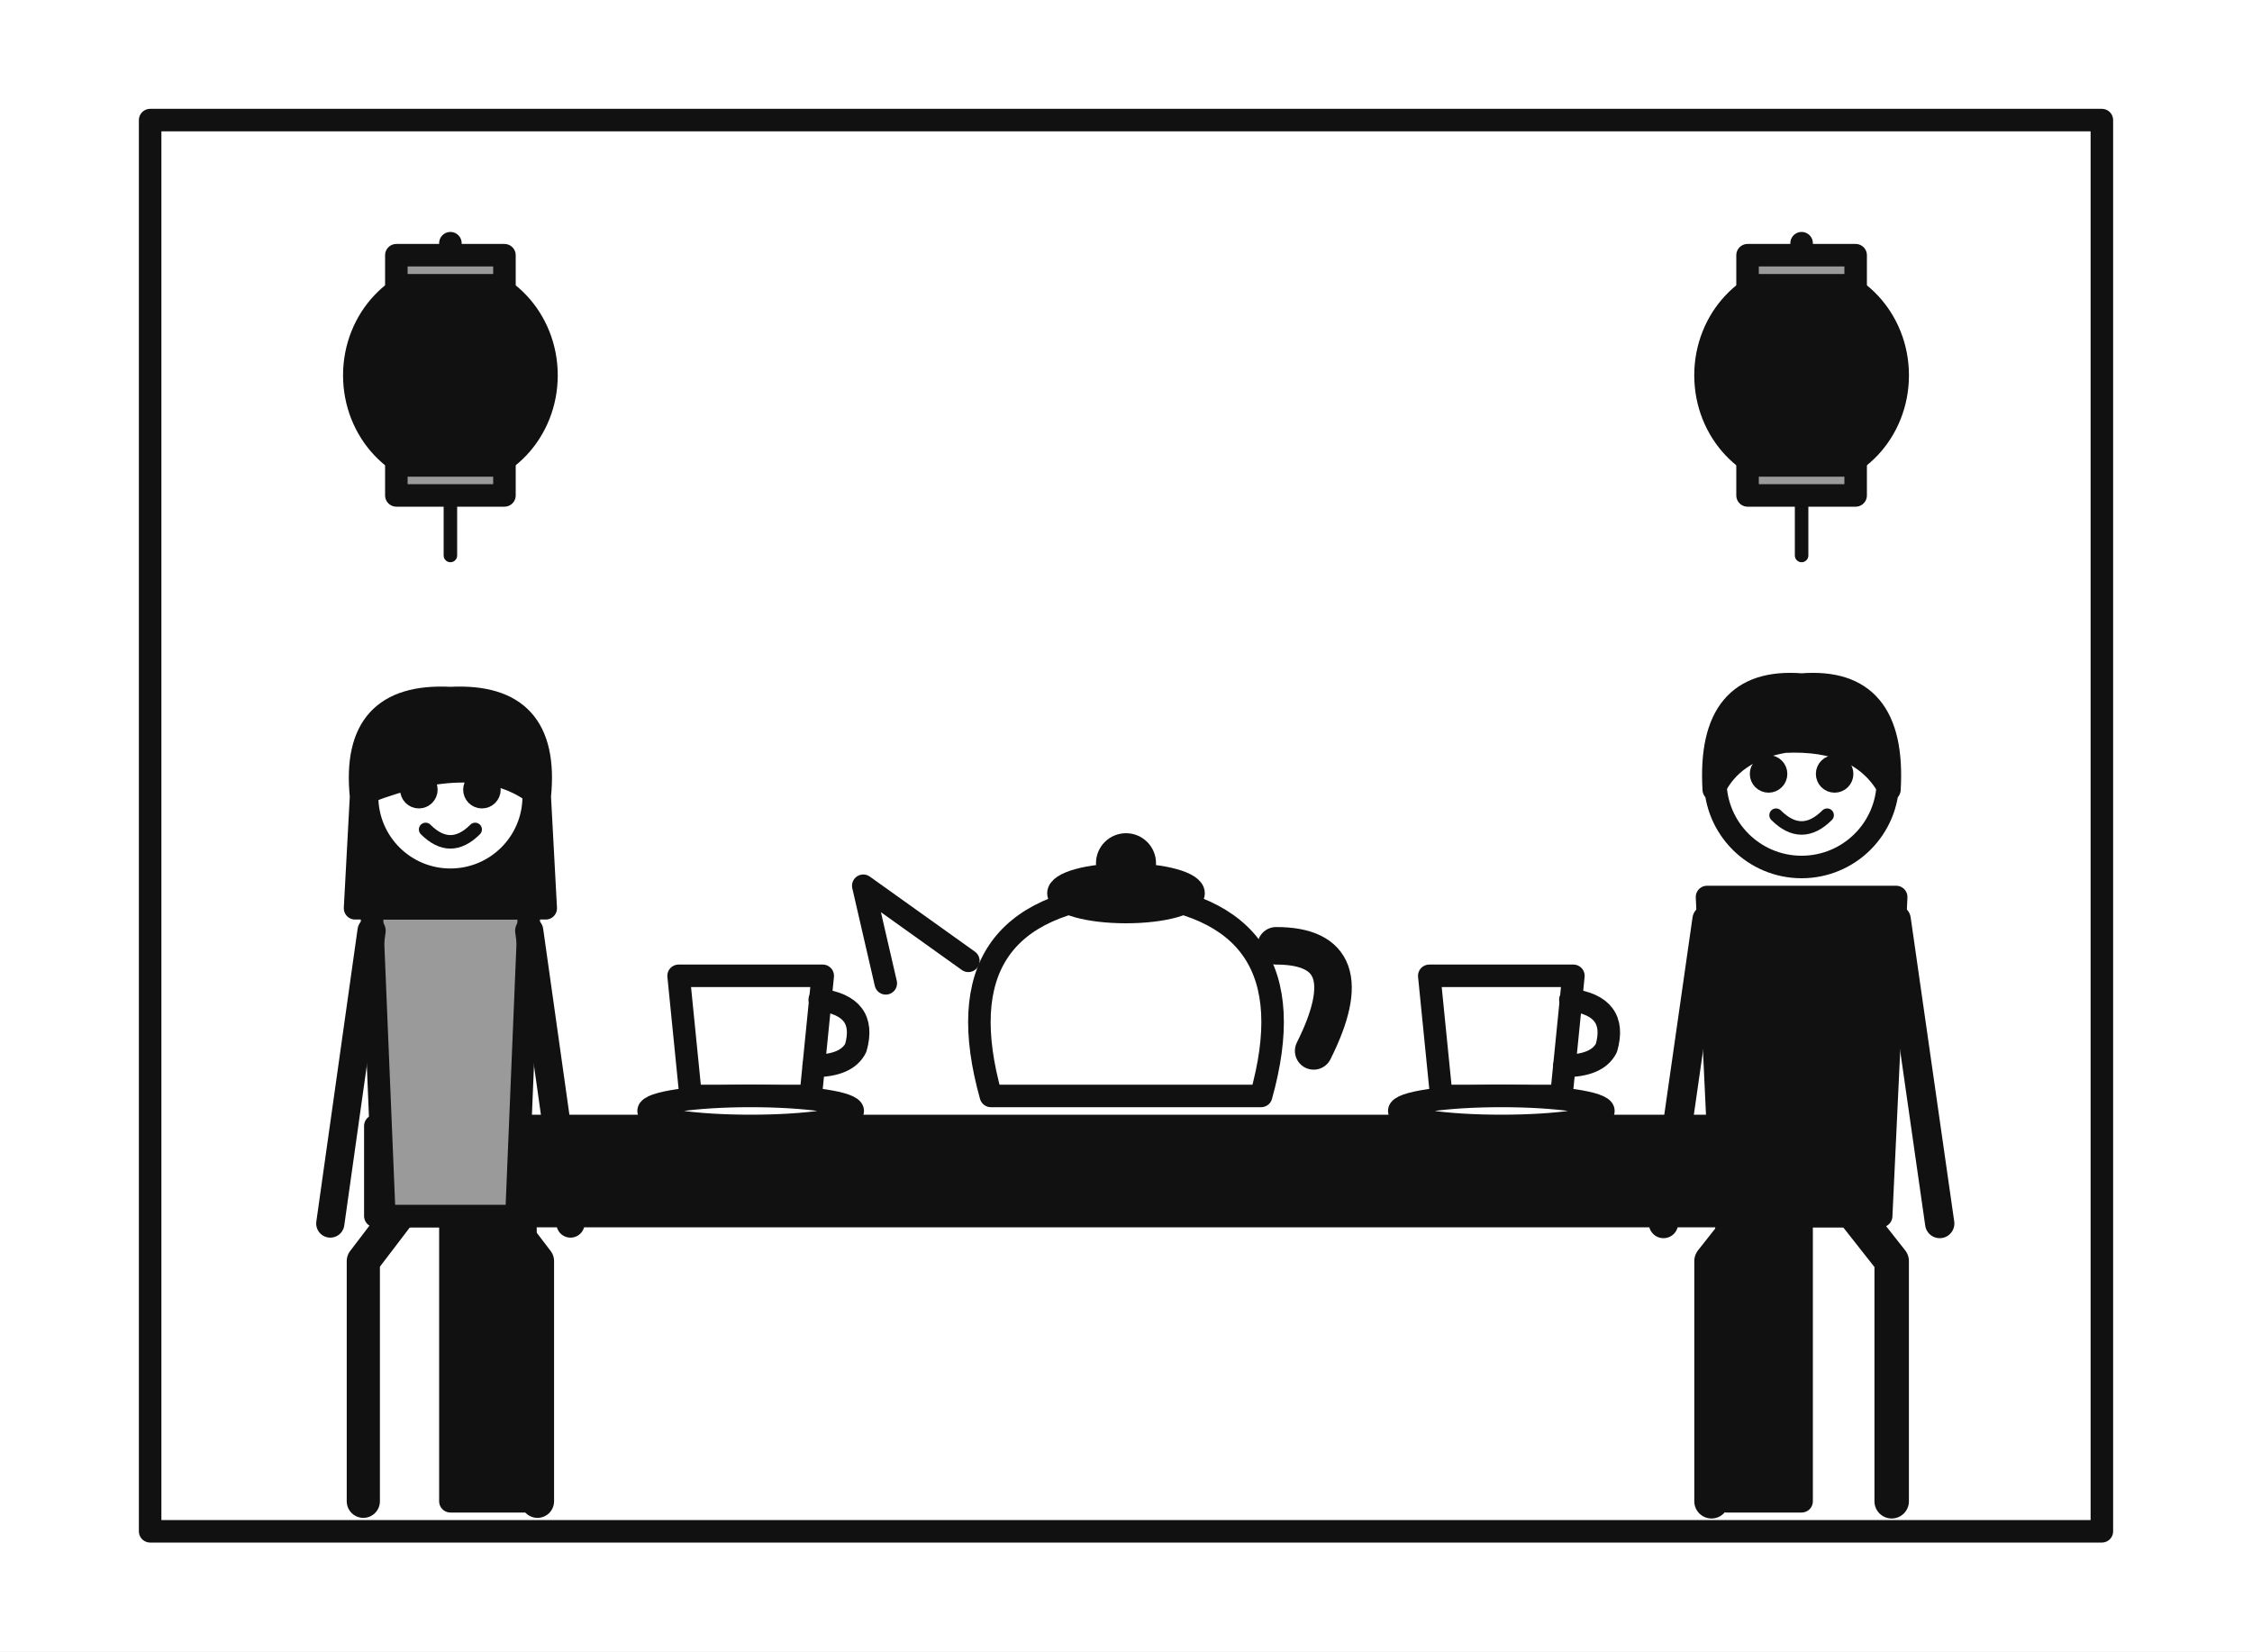
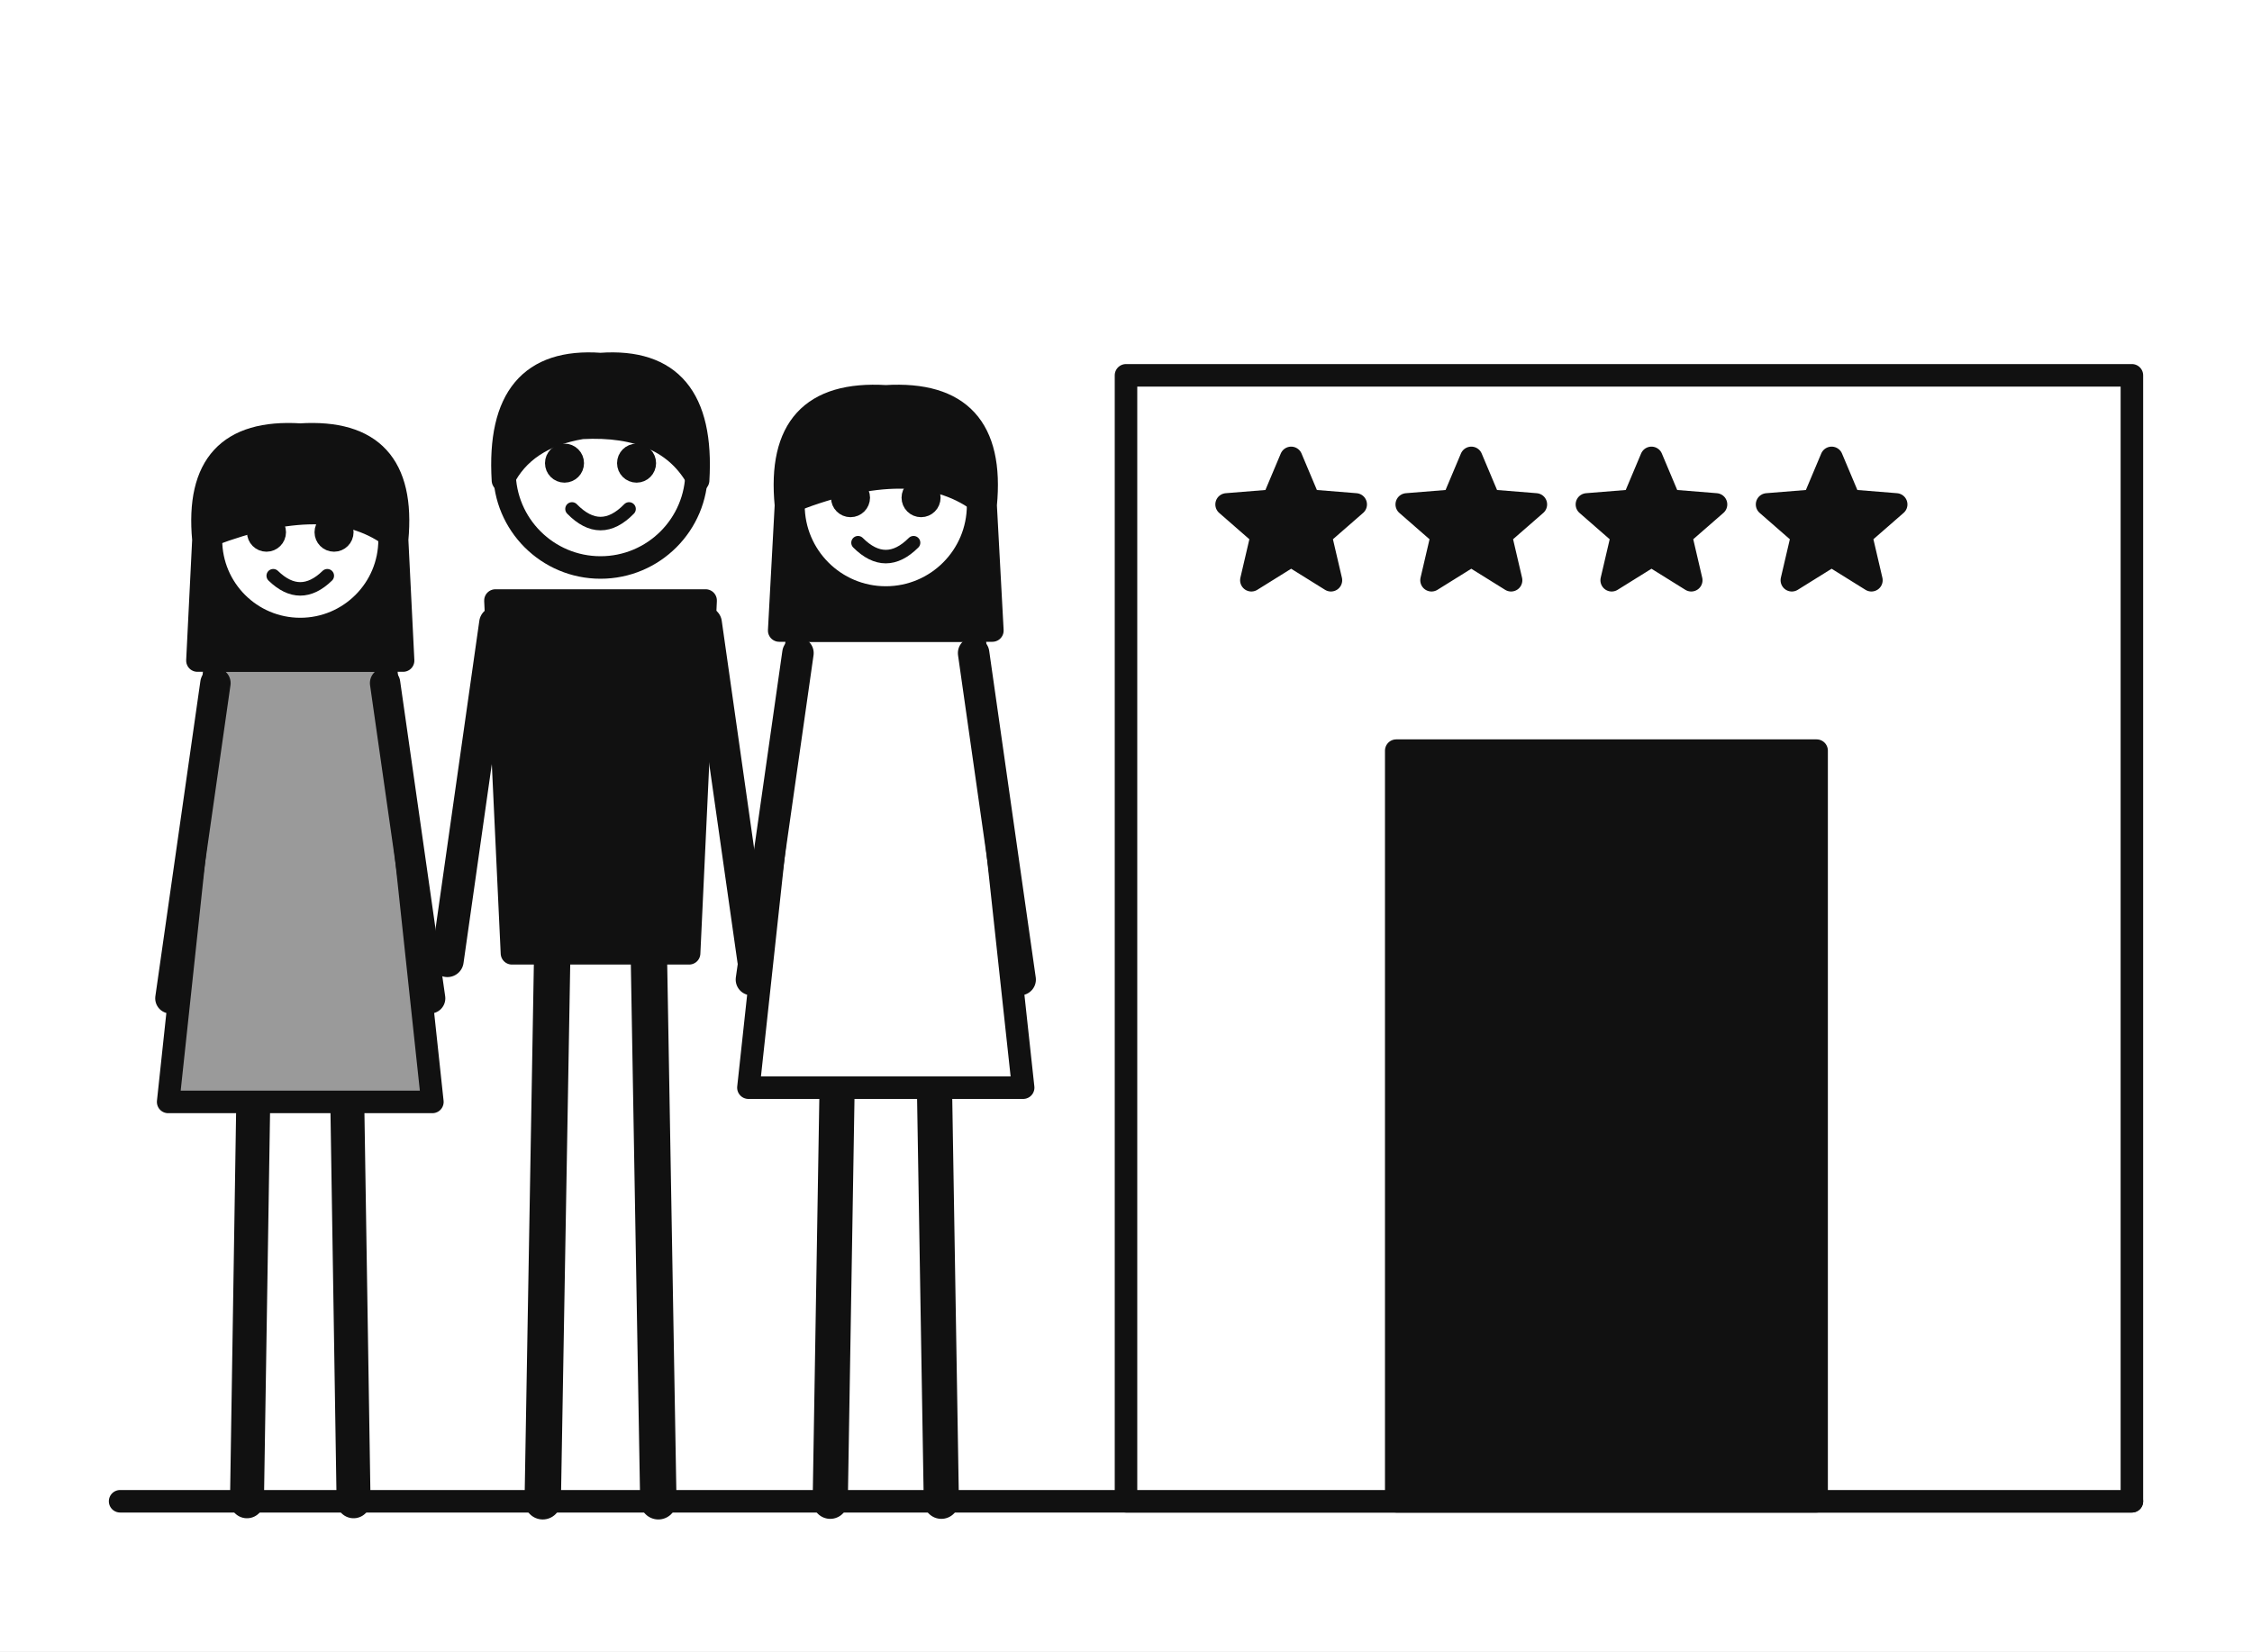
<svg xmlns="http://www.w3.org/2000/svg" viewBox="0 0 300 220">
  <style>.g{fill:none;stroke:#111;stroke-width:3;stroke-linecap:round;stroke-linejoin:round}.p{fill:#fff;stroke:#111;stroke-width:3;stroke-linejoin:round;stroke-linecap:round}.h{fill:#111;stroke:#111;stroke-width:3;stroke-linejoin:round;stroke-linecap:round}.a{fill:#9a9a9a;stroke:#111;stroke-width:3;stroke-linejoin:round;stroke-linecap:round}.t{fill:none;stroke:#111;stroke-width:1.8;stroke-linecap:round;stroke-linejoin:round}.w{fill:none;stroke:#fff;stroke-width:2.2;stroke-linecap:round}.m{fill:#d8342c;stroke:#111;stroke-width:3;stroke-linejoin:round}.hijau{fill:#3a9d4a;stroke:#111;stroke-width:3;stroke-linejoin:round}.biru{fill:#2f6fd6;stroke:#111;stroke-width:3;stroke-linejoin:round}.kuning{fill:#f2c230;stroke:#111;stroke-width:3;stroke-linejoin:round}.birutua{fill:#1c3470;stroke:#111;stroke-width:3;stroke-linejoin:round}.n{fill:#fff;stroke:none}text{font-family:'DFKai-SB','BiauKai','Kaiti TC','Noto Serif TC',serif;fill:#111}.d{font-family:'Segoe UI',Roboto,Arial,sans-serif;font-weight:700}</style>
  <rect width="300" height="220" fill="#fff" />
-   <rect class="p" x="20" y="16" width="260" height="188" rx="0" />
-   <polyline class="g" points="60,32.4 60,37.2" />
-   <ellipse class="h" cx="60" cy="50" rx="12.8" ry="13.6" />
-   <rect class="a" x="52.8" y="34" width="14.4" height="4" rx="0" />
-   <rect class="a" x="52.8" y="62" width="14.4" height="4" rx="0" />
-   <polyline class="t" points="60,66 60,74" />
-   <polyline class="g" points="240,32.4 240,37.2" />
-   <ellipse class="h" cx="240" cy="50" rx="12.8" ry="13.6" />
-   <rect class="a" x="232.8" y="34" width="14.4" height="4" rx="0" />
-   <rect class="a" x="232.8" y="62" width="14.4" height="4" rx="0" />
-   <polyline class="t" points="240,66 240,74" />
-   <rect class="h" x="50" y="150" width="200" height="12" rx="0" />
-   <rect class="h" x="60" y="162" width="10" height="38" rx="0" />
-   <rect class="h" x="230" y="162" width="10" height="38" rx="0" />
-   <path class="p" d="M132 146 Q125 121 150 119 Q175 121 168 146 Z" />
-   <path class="g" d="M129 128 L115 118 L118 131" />
-   <path class="g" d="M170 126 q12 0 5 14" style="stroke-width:5" />
-   <ellipse class="h" cx="150" cy="119" rx="9" ry="2.5" />
-   <circle class="h" cx="150" cy="115" r="2.5" />
-   <path class="p" d="M90.4 130 L109.6 130 L108 146 L92 146 Z" />
-   <path class="g" d="M109.2 133.2 q6.4 0.8 4.8 6.4 q-1.2 2.4 -5.6 2.4" />
-   <ellipse class="p" cx="100" cy="148" rx="13.6" ry="2" />
-   <path class="p" d="M190.4 130 L209.6 130 L208 146 L192 146 Z" />
-   <path class="g" d="M209.2 133.2 q6.4 0.8 4.8 6.4 q-1.2 2.4 -5.6 2.4" />
-   <ellipse class="p" cx="200" cy="148" rx="13.6" ry="2" />
-   <polyline class="g" points="54.5,160 48.4,168 48.4,200" style="stroke-width:4.42" />
-   <polyline class="g" points="65.5,160 71.6,168 71.6,200" style="stroke-width:4.42" />
-   <polygon class="a" points="49.5,121 70.5,121 68.8,162 51.2,162" />
-   <polyline class="g" points="49.5,124 44,163" style="stroke-width:3.757" />
-   <polyline class="g" points="70.5,124 76,163" style="stroke-width:3.757" />
-   <path class="h" d="M48.1 106.1 Q46.7 92.3 60 93 Q73.3 92.3 71.9 106.1 L72.7 121 L47.3 121 Z" />
-   <circle class="p" cx="60" cy="106.1" r="11.1" />
-   <path class="h" d="M49 105.5 Q50.1 93.9 60 94.5 Q69.9 93.9 71 105.5 Q63.3 100 49 105.5 Z" />
-   <circle class="h" cx="55.8" cy="105.2" r="1" />
-   <circle class="h" cx="64.2" cy="105.2" r="1" />
-   <path class="t" d="M56.7 110.5 Q60 113.8 63.3 110.5" />
-   <polyline class="g" points="234.3,160 228,168 228,200" style="stroke-width:4.59" />
-   <polyline class="g" points="245.7,160 252,168 252,200" style="stroke-width:4.59" />
-   <polygon class="h" points="227.4,119.5 252.6,119.5 250.6,162 229.4,162" />
-   <polyline class="g" points="227.4,122.5 221.6,163" style="stroke-width:3.902" />
-   <polyline class="g" points="252.6,122.5 258.4,163" style="stroke-width:3.902" />
-   <circle class="p" cx="240" cy="104" r="11.5" />
-   <path class="h" d="M228.3 105.2 Q227.4 90.2 240 91.2 Q252.6 90.2 251.7 105.2 Q248 98.3 237.7 98.8 Q230.8 100 228.3 105.2 Z" />
-   <circle class="h" cx="235.6" cy="103.1" r="1" />
-   <circle class="h" cx="244.4" cy="103.1" r="1" />
-   <path class="t" d="M236.6 108.6 Q240 112 243.4 108.6" />
+   <polyline class="g" points="16,200 284,200" />
+   <rect class="p" x="150" y="50" width="134" height="150" rx="0" />
+   <rect class="h" x="186" y="100" width="56" height="100" rx="0" />
+   <polygon class="h" points="172,61 174.4,66.7 180.6,67.2 175.9,71.3 177.3,77.3 172,74 166.7,77.3 168.1,71.3 163.4,67.2 169.6,66.7" />
+   <polygon class="h" points="196,61 198.4,66.7 204.6,67.2 199.9,71.3 201.3,77.3 196,74 190.7,77.3 192.1,71.3 187.4,67.2 193.6,66.7" />
+   <polygon class="h" points="220,61 222.4,66.7 228.6,67.2 223.9,71.3 225.3,77.3 220,74 214.7,77.3 216.1,71.3 211.4,67.2 217.6,66.7" />
+   <polygon class="h" points="244,61 246.4,66.7 252.6,67.2 247.9,71.3 249.3,77.3 244,74 238.7,77.3 240.1,71.3 235.4,67.2 241.6,66.7" />
+   <polyline class="g" points="34,130 32.9,200" style="stroke-width:4.522" />
+   <polyline class="g" points="46,130 47.1,200" style="stroke-width:4.522" />
+   <polygon class="a" points="28.7,88 51.3,88 57.6,146.8 22.4,146.8" />
+   <polyline class="g" points="28.7,91 22.7,133" style="stroke-width:4.046" />
+   <polyline class="g" points="51.3,91 57.3,133" style="stroke-width:4.046" />
+   <path class="h" d="M27.1 71.9 Q25.7 57 40 57.9 Q54.3 57 52.9 71.9 L53.7 88 L26.3 88 Z" />
+   <circle class="p" cx="40" cy="71.9" r="11.9" />
+   <path class="h" d="M28.1 71.3 Q29.3 58.8 40 59.4 Q50.7 58.8 51.9 71.3 Q43.6 65.4 28.1 71.3 Z" />
+   <circle class="h" cx="35.5" cy="70.9" r="1.1" />
+   <circle class="h" cx="44.5" cy="70.9" r="1.1" />
+   <path class="t" d="M36.4 76.7 Q40 80.2 43.6 76.7" />
+   <polyline class="g" points="73.6,125 72.3,200" style="stroke-width:4.845" />
+   <polyline class="g" points="86.4,125 87.7,200" style="stroke-width:4.845" />
+   <polygon class="h" points="66,80 94,80 91.8,127 68.2,127" />
+   <polyline class="g" points="66,83 59.6,128" style="stroke-width:4.335" />
+   <polyline class="g" points="94,83 100.4,128" style="stroke-width:4.335" />
+   <circle class="p" cx="80" cy="62.8" r="12.8" />
+   <path class="h" d="M67 64 Q66 47.5 80 48.5 Q94 47.5 93 64 Q88.9 56.4 77.5 57 Q69.8 58.3 67 64 Z" />
+   <circle class="h" cx="75.2" cy="61.7" r="1.1" />
+   <circle class="h" cx="84.8" cy="61.7" r="1.1" />
+   <path class="t" d="M76.2 67.8 Q80 71.7 83.8 67.8" />
+   <polyline class="g" points="111.8,127.5 110.6,200" style="stroke-width:4.684" />
+   <polyline class="g" points="124.2,127.5 125.4,200" style="stroke-width:4.684" />
+   <polygon class="p" points="106.3,84 129.7,84 136.3,144.9 99.7,144.9" />
+   <polyline class="g" points="106.3,87 100.1,130.5" style="stroke-width:4.191" />
+   <polyline class="g" points="129.7,87 135.9,130.5" style="stroke-width:4.191" />
+   <path class="h" d="M104.7 67.3 Q103.2 51.9 118 52.8 Q132.8 51.9 131.3 67.3 L132.2 84 L103.8 84 Z" />
+   <circle class="p" cx="118" cy="67.3" r="12.3" />
+   <path class="h" d="M105.7 66.7 Q106.9 53.8 118 54.4 Q129.1 53.8 130.3 66.7 Q121.7 60.5 105.7 66.7 Z" />
+   <circle class="h" cx="113.3" cy="66.3" r="1.1" />
+   <circle class="h" cx="122.7" cy="66.3" r="1.1" />
+   <path class="t" d="M114.3 72.3 Q118 76 121.7 72.3" />
</svg>
